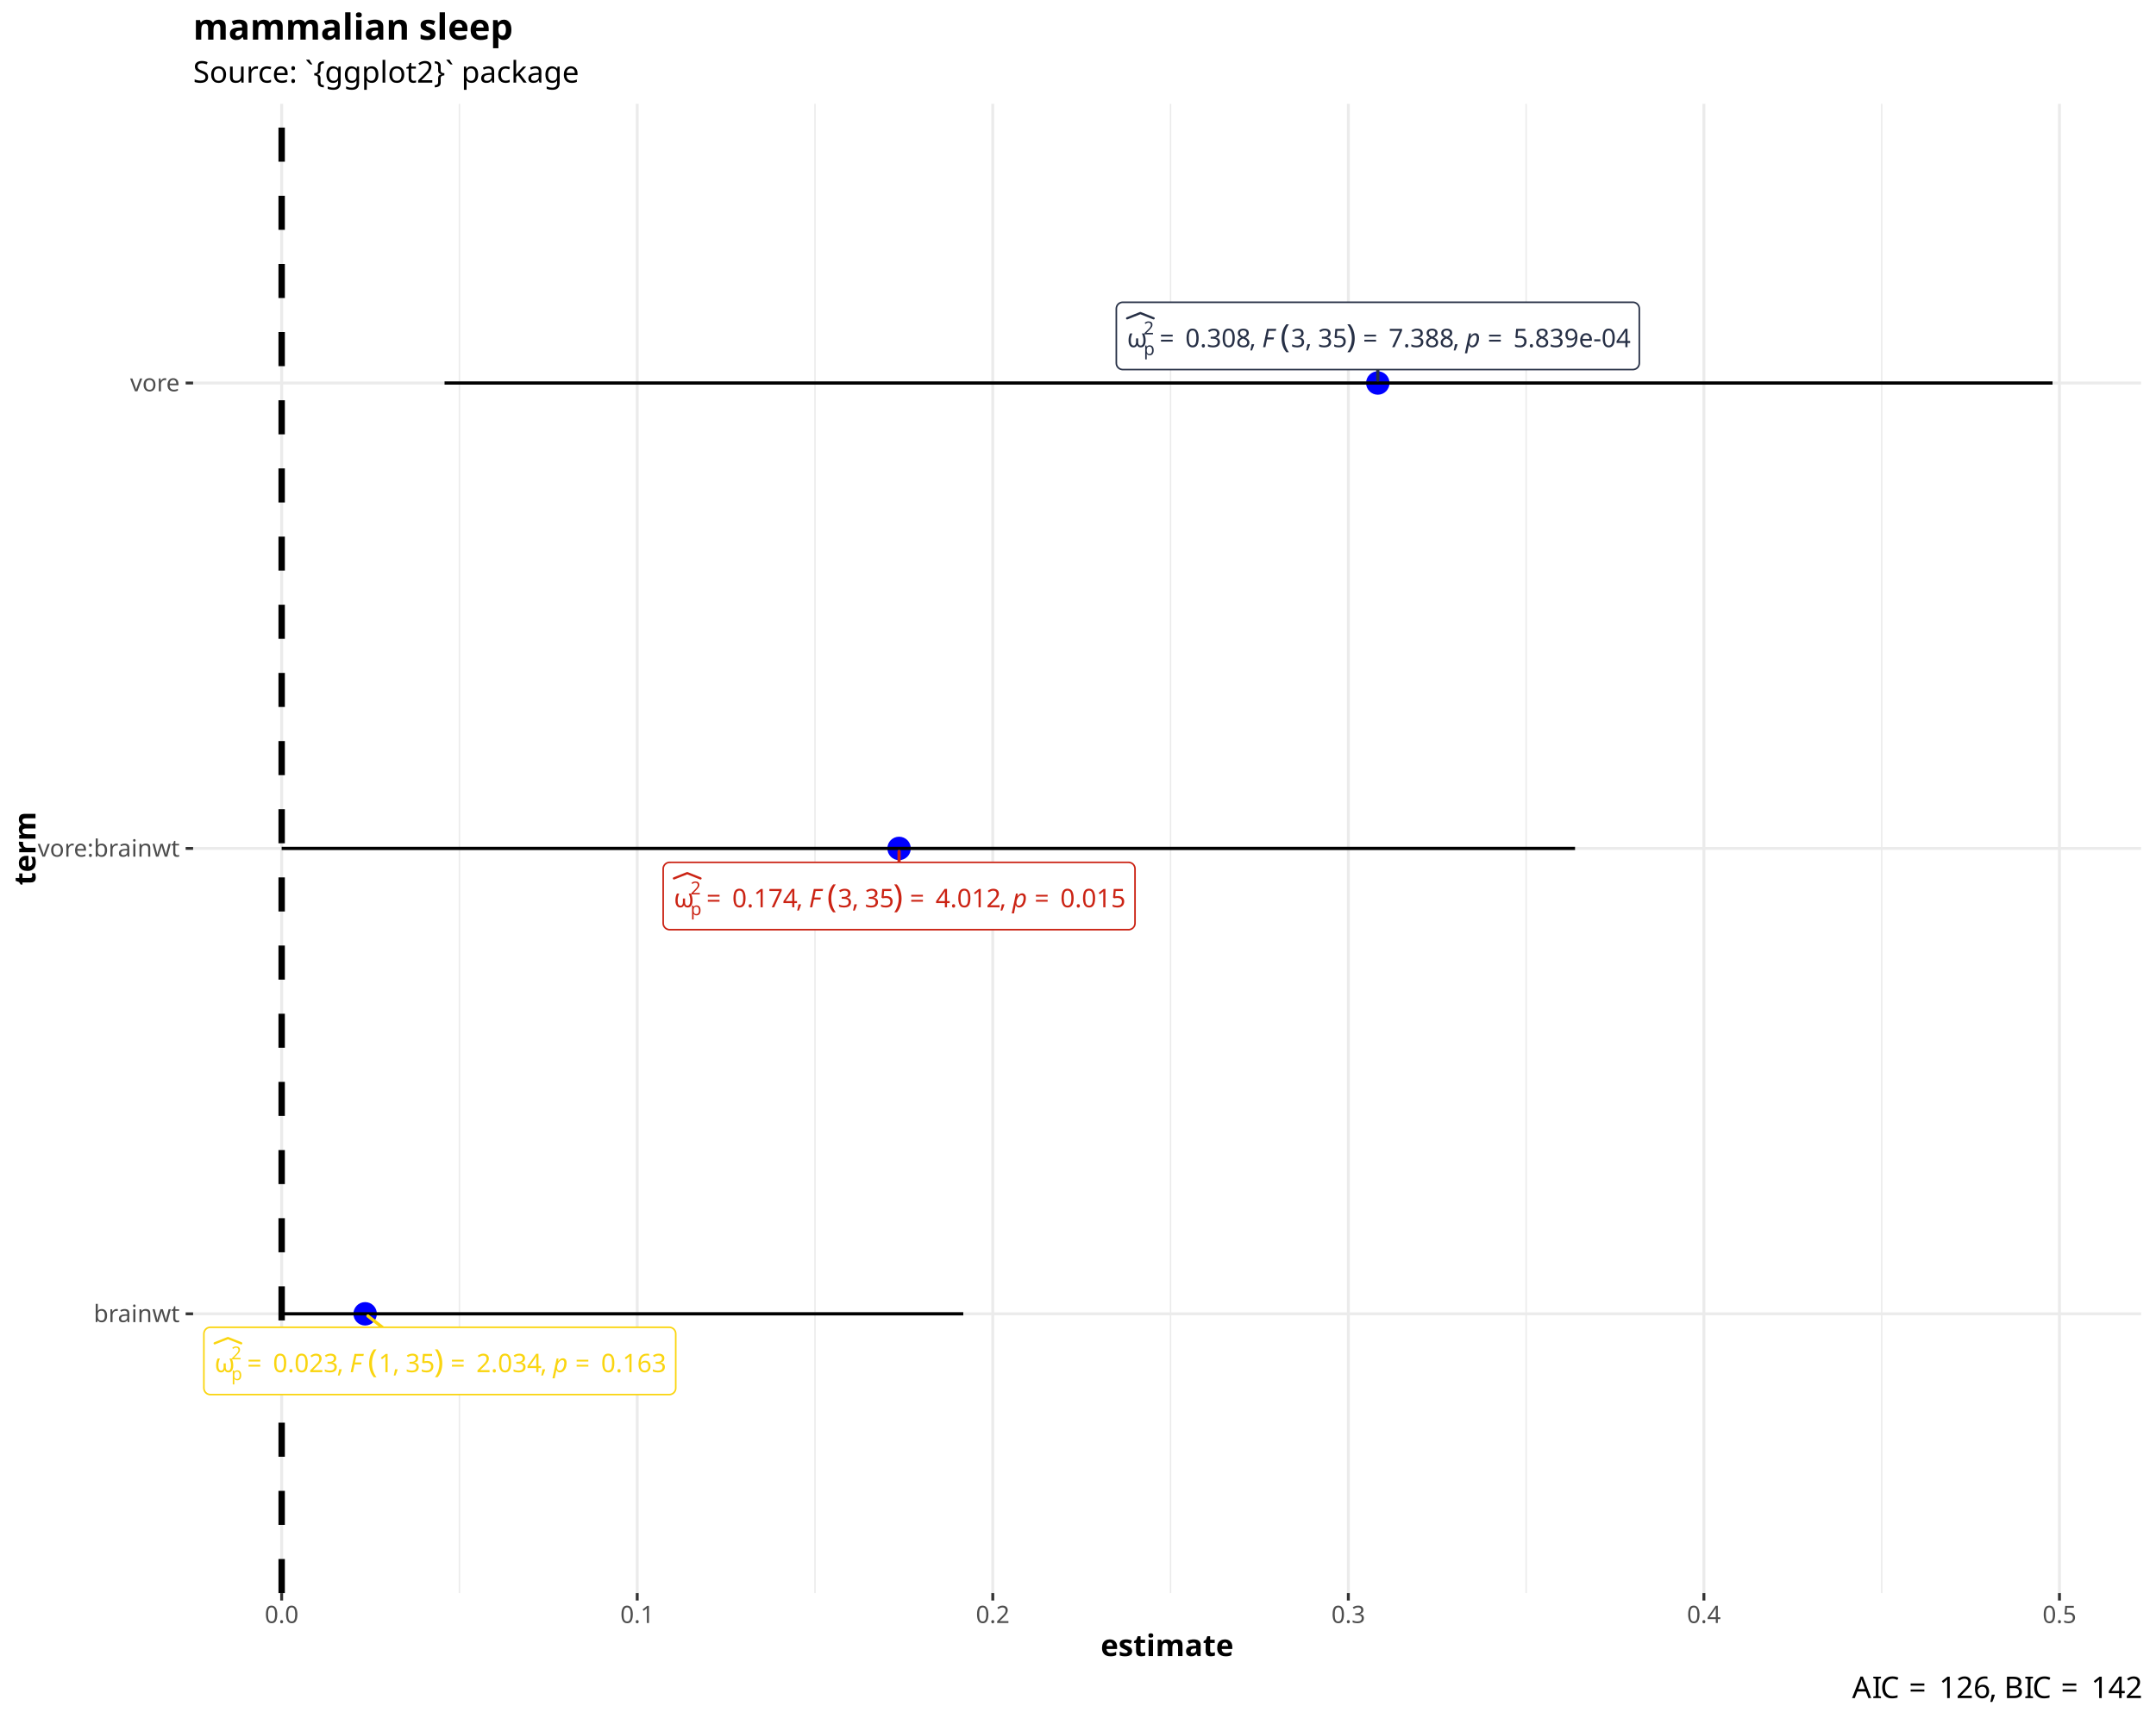
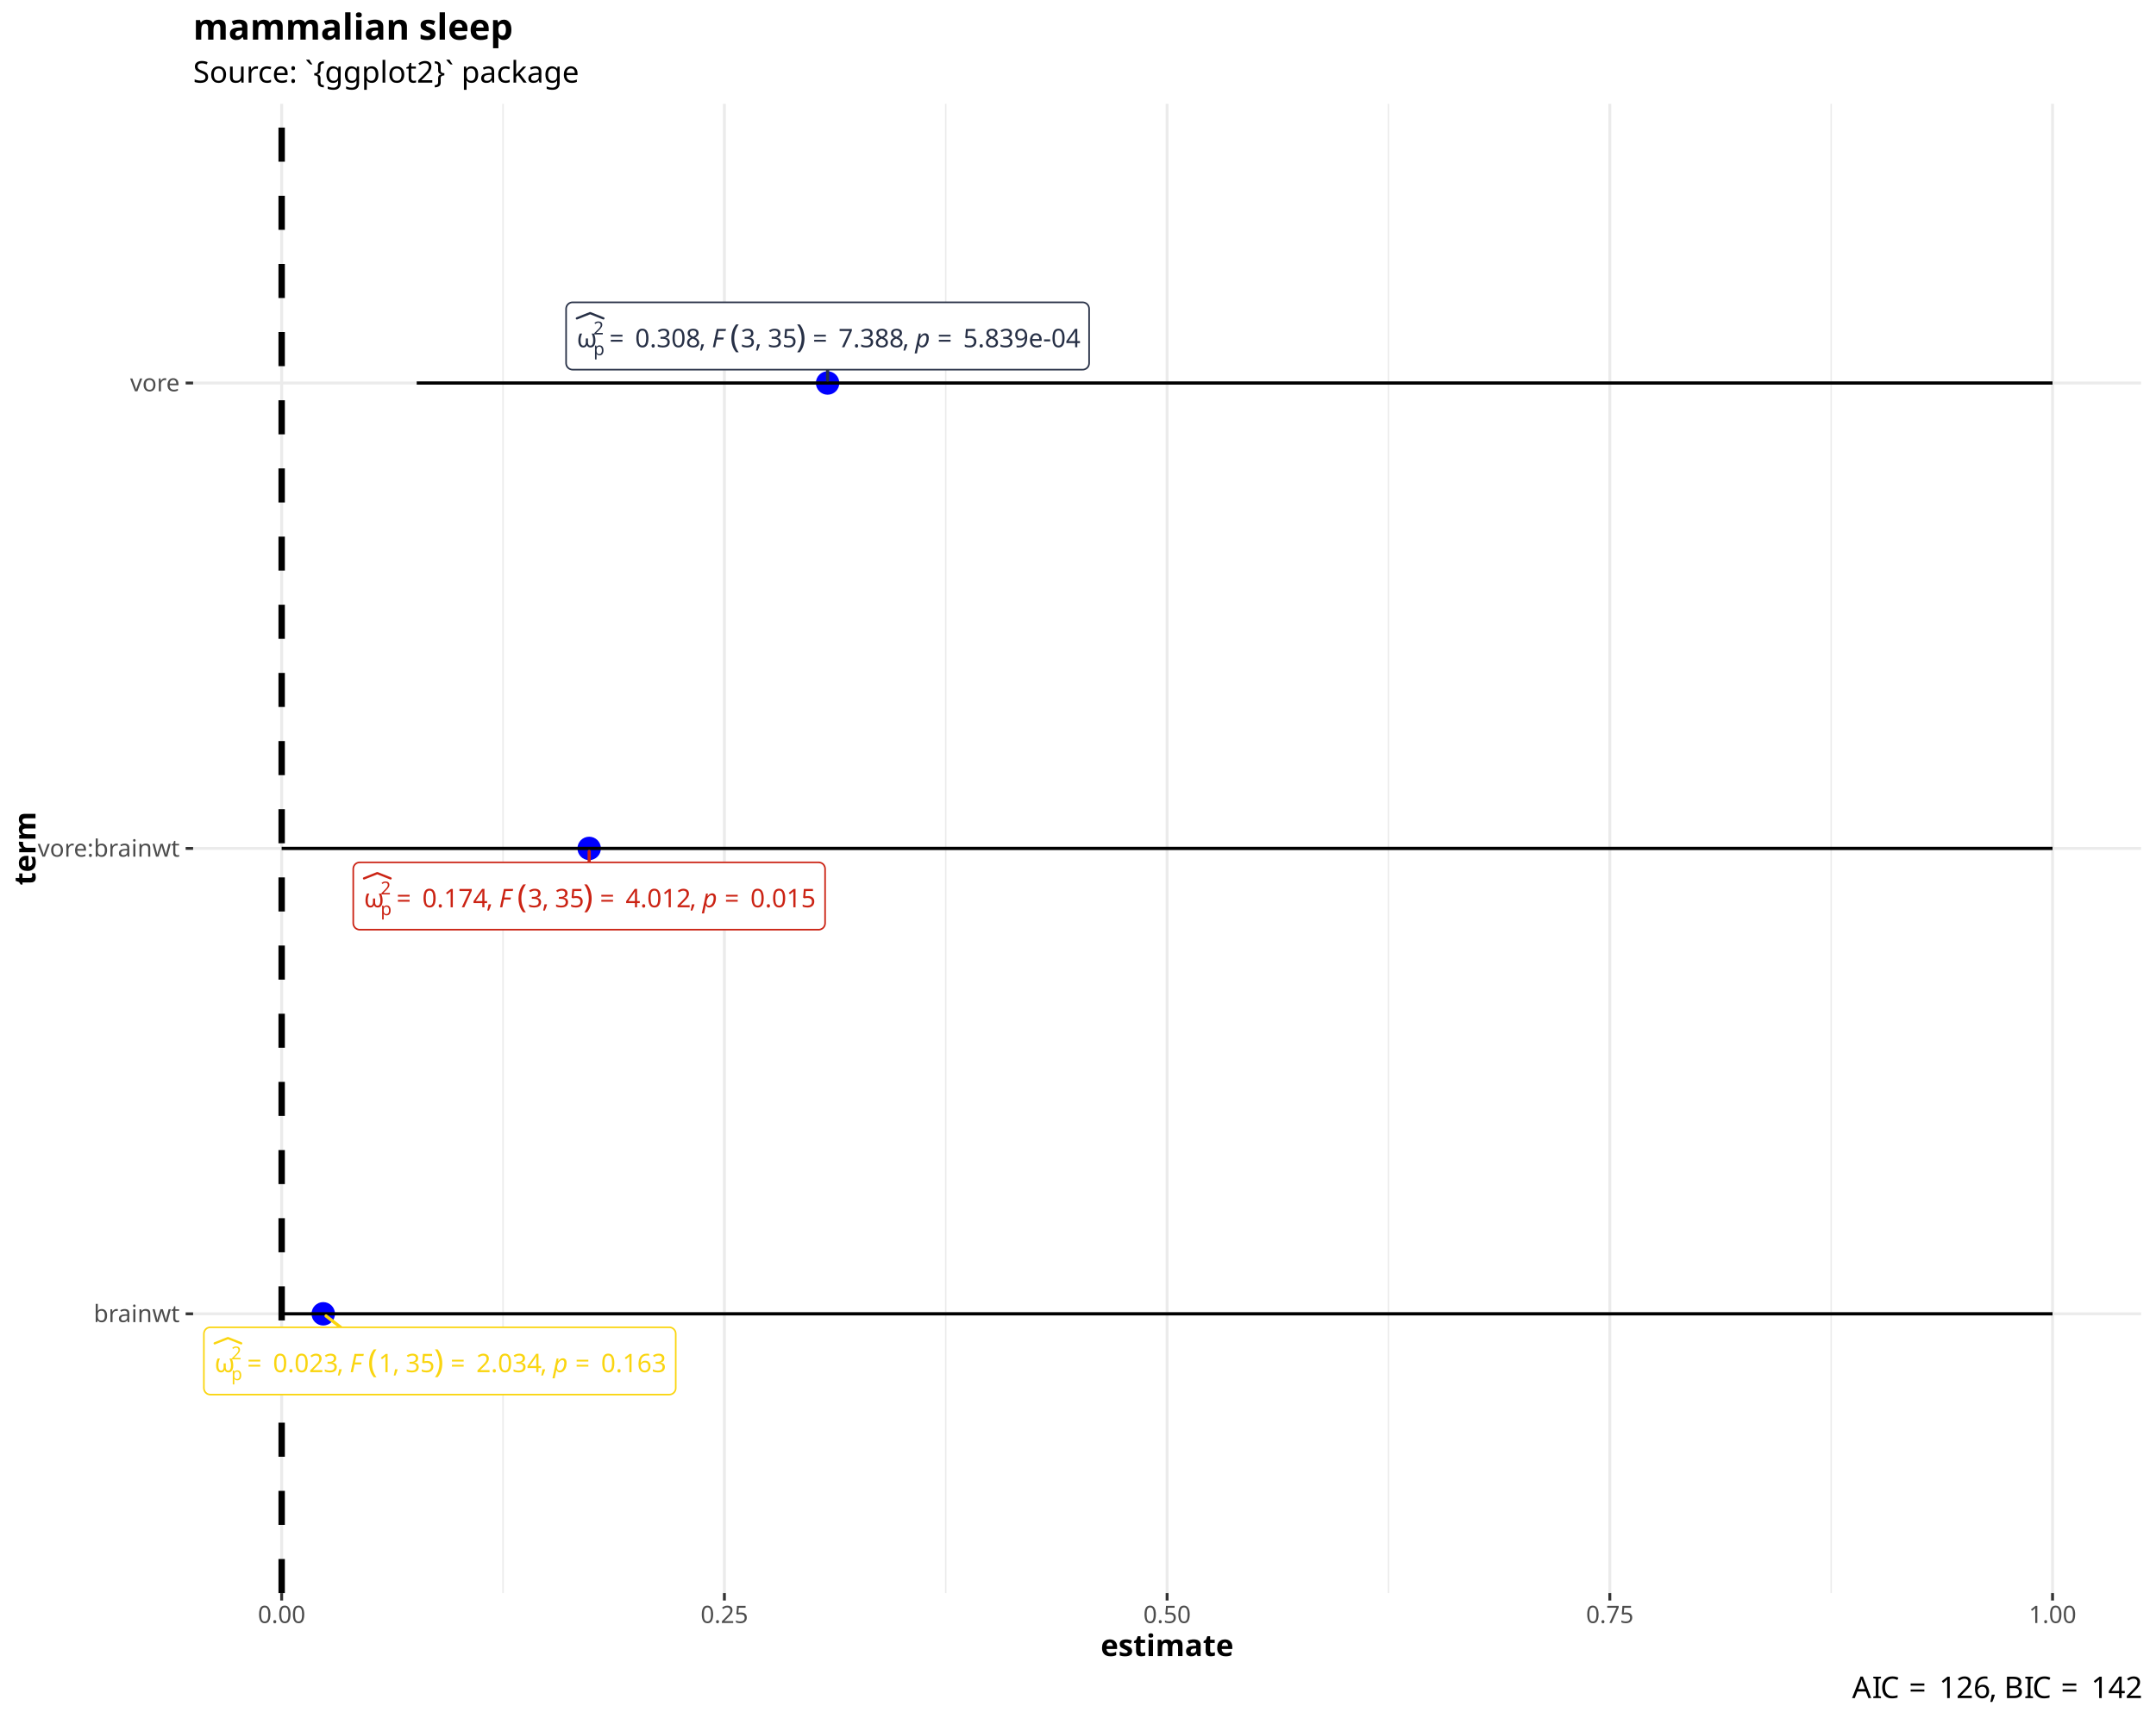
<svg xmlns="http://www.w3.org/2000/svg" class="svglite" data-engine-version="2.0" width="720.00pt" height="576.00pt" viewBox="0 0 720.00 576.00">
  <defs>
    <style type="text/css">
    .svglite line, .svglite polyline, .svglite polygon, .svglite path, .svglite rect, .svglite circle {
      fill: none;
      stroke: #000000;
      stroke-linecap: round;
      stroke-linejoin: round;
      stroke-miterlimit: 10.00;
    }
  </style>
  </defs>
  <rect width="100%" height="100%" style="stroke: none; fill: #FFFFFF;" />
  <defs>
    <clipPath id="cpMC4wMHw3MjAuMDB8MC4wMHw1NzYuMDA=">
      <rect x="0.00" y="0.00" width="720.00" height="576.00" />
    </clipPath>
  </defs>
  <g clip-path="url(#cpMC4wMHw3MjAuMDB8MC4wMHw1NzYuMDA=)">
    <rect x="0.00" y="0.00" width="720.00" height="576.00" style="stroke-width: 0.97; stroke: #FFFFFF; fill: #FFFFFF;" />
  </g>
  <defs>
    <clipPath id="cpNjQuNDl8NzE1LjAyfDM0LjY1fDUzMS45NQ==">
      <rect x="64.49" y="34.65" width="650.53" height="497.30" />
    </clipPath>
  </defs>
  <g clip-path="url(#cpNjQuNDl8NzE1LjAyfDM0LjY1fDUzMS45NQ==)">
    <rect x="64.49" y="34.65" width="650.53" height="497.30" style="stroke-width: 0.97; stroke: none; fill: #FFFFFF;" />
-     <polyline points="153.43,531.95 153.43,34.65 " style="stroke-width: 0.48; stroke: #EBEBEB; stroke-linecap: butt;" />
-     <polyline points="272.17,531.95 272.17,34.65 " style="stroke-width: 0.48; stroke: #EBEBEB; stroke-linecap: butt;" />
-     <polyline points="390.91,531.95 390.91,34.65 " style="stroke-width: 0.48; stroke: #EBEBEB; stroke-linecap: butt;" />
-     <polyline points="509.65,531.95 509.65,34.65 " style="stroke-width: 0.48; stroke: #EBEBEB; stroke-linecap: butt;" />
-     <polyline points="628.39,531.95 628.39,34.65 " style="stroke-width: 0.48; stroke: #EBEBEB; stroke-linecap: butt;" />
+     <polyline points="167.99,531.95 167.99,34.65 " style="stroke-width: 0.48; stroke: #EBEBEB; stroke-linecap: butt;" />
+     <polyline points="315.83,531.95 315.83,34.65 " style="stroke-width: 0.48; stroke: #EBEBEB; stroke-linecap: butt;" />
+     <polyline points="463.68,531.95 463.68,34.65 " style="stroke-width: 0.48; stroke: #EBEBEB; stroke-linecap: butt;" />
+     <polyline points="611.53,531.95 611.53,34.65 " style="stroke-width: 0.48; stroke: #EBEBEB; stroke-linecap: butt;" />
    <polyline points="64.49,438.70 715.02,438.70 " style="stroke-width: 0.97; stroke: #EBEBEB; stroke-linecap: butt;" />
    <polyline points="64.49,283.30 715.02,283.30 " style="stroke-width: 0.97; stroke: #EBEBEB; stroke-linecap: butt;" />
    <polyline points="64.49,127.89 715.02,127.89 " style="stroke-width: 0.97; stroke: #EBEBEB; stroke-linecap: butt;" />
    <polyline points="94.06,531.95 94.06,34.65 " style="stroke-width: 0.97; stroke: #EBEBEB; stroke-linecap: butt;" />
-     <polyline points="212.80,531.95 212.80,34.65 " style="stroke-width: 0.97; stroke: #EBEBEB; stroke-linecap: butt;" />
-     <polyline points="331.54,531.95 331.54,34.65 " style="stroke-width: 0.97; stroke: #EBEBEB; stroke-linecap: butt;" />
-     <polyline points="450.28,531.95 450.28,34.65 " style="stroke-width: 0.97; stroke: #EBEBEB; stroke-linecap: butt;" />
-     <polyline points="569.02,531.95 569.02,34.65 " style="stroke-width: 0.97; stroke: #EBEBEB; stroke-linecap: butt;" />
-     <polyline points="687.76,531.95 687.76,34.65 " style="stroke-width: 0.97; stroke: #EBEBEB; stroke-linecap: butt;" />
-     <circle cx="121.94" cy="438.70" r="3.56" style="stroke-width: 0.71; stroke: #0000FF; fill: #0000FF;" />
-     <circle cx="300.25" cy="283.30" r="3.56" style="stroke-width: 0.71; stroke: #0000FF; fill: #0000FF;" />
-     <circle cx="460.12" cy="127.89" r="3.56" style="stroke-width: 0.71; stroke: #0000FF; fill: #0000FF;" />
-     <polyline points="321.69,438.70 321.69,438.70 " style="stroke-width: 1.07; stroke-linecap: butt;" />
-     <polyline points="321.69,438.70 94.06,438.70 " style="stroke-width: 1.07; stroke-linecap: butt;" />
+     <polyline points="241.91,531.95 241.91,34.65 " style="stroke-width: 0.97; stroke: #EBEBEB; stroke-linecap: butt;" />
+     <polyline points="389.76,531.95 389.76,34.65 " style="stroke-width: 0.97; stroke: #EBEBEB; stroke-linecap: butt;" />
+     <polyline points="537.60,531.95 537.60,34.65 " style="stroke-width: 0.97; stroke: #EBEBEB; stroke-linecap: butt;" />
+     <polyline points="685.45,531.95 685.45,34.65 " style="stroke-width: 0.97; stroke: #EBEBEB; stroke-linecap: butt;" />
+     <circle cx="107.95" cy="438.70" r="3.56" style="stroke-width: 0.71; stroke: #0000FF; fill: #0000FF;" />
+     <circle cx="196.76" cy="283.30" r="3.56" style="stroke-width: 0.71; stroke: #0000FF; fill: #0000FF;" />
+     <circle cx="276.38" cy="127.89" r="3.56" style="stroke-width: 0.71; stroke: #0000FF; fill: #0000FF;" />
+     <polyline points="685.45,438.70 685.45,438.70 " style="stroke-width: 1.07; stroke-linecap: butt;" />
+     <polyline points="685.45,438.70 94.06,438.70 " style="stroke-width: 1.07; stroke-linecap: butt;" />
    <polyline points="94.06,438.70 94.06,438.70 " style="stroke-width: 1.07; stroke-linecap: butt;" />
-     <polyline points="525.99,283.30 525.99,283.30 " style="stroke-width: 1.07; stroke-linecap: butt;" />
-     <polyline points="525.99,283.30 94.06,283.30 " style="stroke-width: 1.07; stroke-linecap: butt;" />
+     <polyline points="685.45,283.30 685.45,283.30 " style="stroke-width: 1.07; stroke-linecap: butt;" />
+     <polyline points="685.45,283.30 94.06,283.30 " style="stroke-width: 1.07; stroke-linecap: butt;" />
    <polyline points="94.06,283.30 94.06,283.30 " style="stroke-width: 1.07; stroke-linecap: butt;" />
    <polyline points="685.45,127.89 685.45,127.89 " style="stroke-width: 1.07; stroke-linecap: butt;" />
-     <polyline points="685.45,127.89 148.46,127.89 " style="stroke-width: 1.07; stroke-linecap: butt;" />
-     <polyline points="148.46,127.89 148.46,127.89 " style="stroke-width: 1.07; stroke-linecap: butt;" />
+     <polyline points="685.45,127.89 139.16,127.89 " style="stroke-width: 1.07; stroke-linecap: butt;" />
+     <polyline points="139.16,127.89 139.16,127.89 " style="stroke-width: 1.07; stroke-linecap: butt;" />
    <line x1="94.06" y1="531.95" x2="94.06" y2="34.65" style="stroke-width: 2.13; stroke-dasharray: 11.38,11.38; stroke-linecap: butt;" />
-     <line x1="127.66" y1="443.19" x2="122.87" y2="439.43" style="stroke-width: 1.07; stroke: #FAD510;" />
-     <line x1="300.25" y1="287.95" x2="300.25" y2="284.31" style="stroke-width: 1.07; stroke: #CB2314;" />
-     <line x1="460.12" y1="123.41" x2="460.12" y2="126.88" style="stroke-width: 1.07; stroke: #273046;" />
-     <polygon points="70.25,465.67 223.50,465.67 223.41,465.67 223.76,465.66 224.10,465.59 224.42,465.46 224.72,465.29 224.99,465.07 225.22,464.81 225.41,464.52 225.55,464.20 225.63,463.86 225.66,463.51 225.66,463.51 225.66,445.35 225.66,445.35 225.63,445.01 225.55,444.67 225.41,444.35 225.22,444.05 224.99,443.79 224.72,443.57 224.42,443.40 224.10,443.28 223.76,443.21 223.50,443.19 70.25,443.19 70.51,443.21 70.17,443.19 69.82,443.24 69.49,443.33 69.17,443.48 68.89,443.68 68.64,443.92 68.43,444.20 68.27,444.51 68.16,444.83 68.10,445.18 68.09,445.35 68.09,463.51 68.10,463.34 68.10,463.69 68.16,464.03 68.27,464.36 68.43,464.67 68.64,464.94 68.89,465.19 69.17,465.38 69.49,465.53 69.82,465.63 70.17,465.67 " style="stroke-width: 0.53; stroke: #FAD510; fill: #FFFFFF;" />
+     <line x1="113.76" y1="443.20" x2="108.88" y2="439.42" style="stroke-width: 1.07; stroke: #FAD510;" />
+     <line x1="196.76" y1="287.95" x2="196.76" y2="284.31" style="stroke-width: 1.07; stroke: #CB2314;" />
+     <line x1="276.38" y1="123.43" x2="276.38" y2="126.88" style="stroke-width: 1.07; stroke: #273046;" />
+     <polygon points="70.25,465.68 223.50,465.68 223.41,465.67 223.76,465.66 224.10,465.59 224.42,465.47 224.72,465.29 224.99,465.07 225.22,464.81 225.41,464.52 225.55,464.20 225.63,463.86 225.66,463.52 225.66,463.52 225.66,445.36 225.66,445.36 225.63,445.01 225.55,444.67 225.41,444.35 225.22,444.06 224.99,443.80 224.72,443.58 224.42,443.40 224.10,443.28 223.76,443.21 223.50,443.20 70.25,443.20 70.51,443.21 70.17,443.20 69.82,443.24 69.49,443.34 69.17,443.48 68.89,443.68 68.64,443.92 68.43,444.20 68.27,444.51 68.16,444.84 68.10,445.18 68.09,445.36 68.09,463.52 68.10,463.34 68.10,463.69 68.16,464.03 68.27,464.36 68.43,464.67 68.64,464.95 68.89,465.19 69.17,465.39 69.49,465.54 69.82,465.63 70.17,465.67 " style="stroke-width: 0.53; stroke: #FAD510; fill: #FFFFFF;" />
    <text x="71.69" y="458.19" style="font-size: 8.54px; fill: #FAD510; font-family: sans;" textLength="5.53px" lengthAdjust="spacingAndGlyphs">ω</text>
-     <text x="77.22" y="460.83" style="font-size: 5.98px; fill: #FAD510; font-family: sans;" textLength="3.32px" lengthAdjust="spacingAndGlyphs">p</text>
-     <text x="77.22" y="453.90" style="font-size: 5.98px; fill: #FAD510; font-family: sans;" textLength="3.32px" lengthAdjust="spacingAndGlyphs">2</text>
-     <polyline points="71.69,448.55 76.12,446.79 80.55,448.55 " style="stroke-width: 0.75; stroke: #FAD510;" />
+     <text x="77.22" y="460.84" style="font-size: 5.98px; fill: #FAD510; font-family: sans;" textLength="3.32px" lengthAdjust="spacingAndGlyphs">p</text>
+     <text x="77.22" y="453.91" style="font-size: 5.98px; fill: #FAD510; font-family: sans;" textLength="3.32px" lengthAdjust="spacingAndGlyphs">2</text>
+     <polyline points="71.69,448.56 76.12,446.80 80.55,448.56 " style="stroke-width: 0.75; stroke: #FAD510;" />
    <text x="82.52" y="458.19" style="font-size: 8.54px; fill: #FAD510; font-family: sans;" textLength="6.63px" lengthAdjust="spacingAndGlyphs">=</text>
    <text x="91.13" y="458.19" style="font-size: 8.54px; fill: #FAD510; font-family: sans;" textLength="21.36px" lengthAdjust="spacingAndGlyphs">0.023</text>
    <text x="112.49" y="458.19" style="font-size: 8.54px; fill: #FAD510; font-family: sans;" textLength="2.14px" lengthAdjust="spacingAndGlyphs">,</text>
    <text x="114.62" y="458.19" style="font-size: 8.54px; fill: #FAD510; font-family: sans;" textLength="2.14px" lengthAdjust="spacingAndGlyphs"> </text>
    <text x="116.76" y="458.19" style="font-size: 8.54px; font-style: italic; fill: #FAD510; font-family: sans;" textLength="5.21px" lengthAdjust="spacingAndGlyphs">F</text>
    <text x="122.85" y="458.19" style="font-size: 10.67px; fill: #FAD510; font-family: sans;" textLength="3.55px" lengthAdjust="spacingAndGlyphs">(</text>
    <text x="126.41" y="458.19" style="font-size: 8.54px; fill: #FAD510; font-family: sans;" textLength="4.75px" lengthAdjust="spacingAndGlyphs">1</text>
    <text x="131.15" y="458.19" style="font-size: 8.54px; fill: #FAD510; font-family: sans;" textLength="2.14px" lengthAdjust="spacingAndGlyphs">,</text>
    <text x="133.29" y="458.19" style="font-size: 8.54px; fill: #FAD510; font-family: sans;" textLength="2.14px" lengthAdjust="spacingAndGlyphs"> </text>
    <text x="135.43" y="458.19" style="font-size: 8.54px; fill: #FAD510; font-family: sans;" textLength="9.50px" lengthAdjust="spacingAndGlyphs">35</text>
    <text x="144.92" y="458.19" style="font-size: 10.67px; fill: #FAD510; font-family: sans;" textLength="3.55px" lengthAdjust="spacingAndGlyphs">)</text>
    <text x="150.44" y="458.19" style="font-size: 8.54px; fill: #FAD510; font-family: sans;" textLength="6.63px" lengthAdjust="spacingAndGlyphs">=</text>
    <text x="159.05" y="458.19" style="font-size: 8.54px; fill: #FAD510; font-family: sans;" textLength="21.36px" lengthAdjust="spacingAndGlyphs">2.034</text>
    <text x="180.41" y="458.19" style="font-size: 8.54px; fill: #FAD510; font-family: sans;" textLength="2.14px" lengthAdjust="spacingAndGlyphs">,</text>
    <text x="182.54" y="458.19" style="font-size: 8.54px; fill: #FAD510; font-family: sans;" textLength="2.14px" lengthAdjust="spacingAndGlyphs"> </text>
    <text x="184.68" y="458.19" style="font-size: 8.54px; font-style: italic; fill: #FAD510; font-family: sans;" textLength="4.75px" lengthAdjust="spacingAndGlyphs">p</text>
    <text x="192.09" y="458.19" style="font-size: 8.54px; fill: #FAD510; font-family: sans;" textLength="6.63px" lengthAdjust="spacingAndGlyphs">=</text>
    <text x="200.70" y="458.19" style="font-size: 8.54px; fill: #FAD510; font-family: sans;" textLength="21.36px" lengthAdjust="spacingAndGlyphs">0.163</text>
-     <polygon points="223.63,310.43 376.88,310.43 376.79,310.43 377.14,310.42 377.48,310.35 377.80,310.22 378.10,310.05 378.37,309.83 378.60,309.57 378.79,309.28 378.93,308.96 379.01,308.62 379.04,308.27 379.04,308.27 379.04,290.11 379.04,290.11 379.01,289.77 378.93,289.43 378.79,289.11 378.60,288.81 378.37,288.55 378.10,288.33 377.80,288.16 377.48,288.04 377.14,287.97 376.88,287.95 223.63,287.95 223.89,287.97 223.54,287.95 223.20,288.00 222.87,288.09 222.55,288.24 222.27,288.44 222.02,288.68 221.81,288.96 221.64,289.27 221.53,289.59 221.48,289.94 221.47,290.11 221.47,308.27 221.48,308.10 221.48,308.45 221.53,308.79 221.64,309.12 221.81,309.43 222.02,309.70 222.27,309.95 222.55,310.14 222.87,310.29 223.20,310.39 223.54,310.43 " style="stroke-width: 0.53; stroke: #CB2314; fill: #FFFFFF;" />
-     <text x="225.07" y="302.95" style="font-size: 8.54px; fill: #CB2314; font-family: sans;" textLength="5.53px" lengthAdjust="spacingAndGlyphs">ω</text>
-     <text x="230.60" y="305.59" style="font-size: 5.98px; fill: #CB2314; font-family: sans;" textLength="3.32px" lengthAdjust="spacingAndGlyphs">p</text>
-     <text x="230.60" y="298.66" style="font-size: 5.98px; fill: #CB2314; font-family: sans;" textLength="3.32px" lengthAdjust="spacingAndGlyphs">2</text>
-     <polyline points="225.07,293.31 229.50,291.55 233.93,293.31 " style="stroke-width: 0.75; stroke: #CB2314;" />
-     <text x="235.90" y="302.95" style="font-size: 8.54px; fill: #CB2314; font-family: sans;" textLength="6.63px" lengthAdjust="spacingAndGlyphs">=</text>
-     <text x="244.51" y="302.95" style="font-size: 8.54px; fill: #CB2314; font-family: sans;" textLength="21.36px" lengthAdjust="spacingAndGlyphs">0.174</text>
-     <text x="265.87" y="302.95" style="font-size: 8.54px; fill: #CB2314; font-family: sans;" textLength="2.14px" lengthAdjust="spacingAndGlyphs">,</text>
-     <text x="268.00" y="302.95" style="font-size: 8.54px; fill: #CB2314; font-family: sans;" textLength="2.14px" lengthAdjust="spacingAndGlyphs"> </text>
-     <text x="270.14" y="302.95" style="font-size: 8.54px; font-style: italic; fill: #CB2314; font-family: sans;" textLength="5.21px" lengthAdjust="spacingAndGlyphs">F</text>
-     <text x="276.23" y="302.95" style="font-size: 10.67px; fill: #CB2314; font-family: sans;" textLength="3.55px" lengthAdjust="spacingAndGlyphs">(</text>
-     <text x="279.79" y="302.95" style="font-size: 8.54px; fill: #CB2314; font-family: sans;" textLength="4.75px" lengthAdjust="spacingAndGlyphs">3</text>
-     <text x="284.53" y="302.95" style="font-size: 8.54px; fill: #CB2314; font-family: sans;" textLength="2.14px" lengthAdjust="spacingAndGlyphs">,</text>
-     <text x="286.67" y="302.95" style="font-size: 8.54px; fill: #CB2314; font-family: sans;" textLength="2.14px" lengthAdjust="spacingAndGlyphs"> </text>
-     <text x="288.81" y="302.95" style="font-size: 8.54px; fill: #CB2314; font-family: sans;" textLength="9.50px" lengthAdjust="spacingAndGlyphs">35</text>
-     <text x="298.30" y="302.95" style="font-size: 10.67px; fill: #CB2314; font-family: sans;" textLength="3.55px" lengthAdjust="spacingAndGlyphs">)</text>
-     <text x="303.82" y="302.95" style="font-size: 8.54px; fill: #CB2314; font-family: sans;" textLength="6.63px" lengthAdjust="spacingAndGlyphs">=</text>
-     <text x="312.43" y="302.95" style="font-size: 8.54px; fill: #CB2314; font-family: sans;" textLength="21.36px" lengthAdjust="spacingAndGlyphs">4.012</text>
-     <text x="333.79" y="302.95" style="font-size: 8.54px; fill: #CB2314; font-family: sans;" textLength="2.14px" lengthAdjust="spacingAndGlyphs">,</text>
-     <text x="335.92" y="302.95" style="font-size: 8.54px; fill: #CB2314; font-family: sans;" textLength="2.14px" lengthAdjust="spacingAndGlyphs"> </text>
-     <text x="338.06" y="302.95" style="font-size: 8.54px; font-style: italic; fill: #CB2314; font-family: sans;" textLength="4.75px" lengthAdjust="spacingAndGlyphs">p</text>
-     <text x="345.47" y="302.95" style="font-size: 8.54px; fill: #CB2314; font-family: sans;" textLength="6.63px" lengthAdjust="spacingAndGlyphs">=</text>
-     <text x="354.08" y="302.95" style="font-size: 8.54px; fill: #CB2314; font-family: sans;" textLength="21.36px" lengthAdjust="spacingAndGlyphs">0.015</text>
-     <polygon points="374.96,123.41 545.29,123.41 545.20,123.41 545.55,123.39 545.89,123.32 546.22,123.20 546.52,123.02 546.79,122.80 547.02,122.54 547.20,122.25 547.34,121.93 547.42,121.59 547.45,121.25 547.45,121.25 547.45,103.09 547.45,103.09 547.42,102.74 547.34,102.40 547.20,102.08 547.02,101.79 546.79,101.53 546.52,101.31 546.22,101.14 545.89,101.01 545.55,100.94 545.29,100.93 374.96,100.93 375.22,100.94 374.87,100.93 374.53,100.97 374.19,101.07 373.88,101.22 373.59,101.41 373.34,101.65 373.13,101.93 372.97,102.24 372.86,102.57 372.81,102.91 372.80,103.09 372.80,121.25 372.81,121.07 372.81,121.42 372.86,121.76 372.97,122.09 373.13,122.40 373.34,122.68 373.59,122.92 373.88,123.12 374.19,123.27 374.53,123.36 374.87,123.41 " style="stroke-width: 0.53; stroke: #273046; fill: #FFFFFF;" />
-     <text x="376.40" y="115.92" style="font-size: 8.54px; fill: #273046; font-family: sans;" textLength="5.53px" lengthAdjust="spacingAndGlyphs">ω</text>
-     <text x="381.93" y="118.57" style="font-size: 5.98px; fill: #273046; font-family: sans;" textLength="3.32px" lengthAdjust="spacingAndGlyphs">p</text>
-     <text x="381.93" y="111.64" style="font-size: 5.98px; fill: #273046; font-family: sans;" textLength="3.32px" lengthAdjust="spacingAndGlyphs">2</text>
-     <polyline points="376.40,106.29 380.83,104.53 385.25,106.29 " style="stroke-width: 0.75; stroke: #273046;" />
-     <text x="387.23" y="115.92" style="font-size: 8.54px; fill: #273046; font-family: sans;" textLength="6.63px" lengthAdjust="spacingAndGlyphs">=</text>
-     <text x="395.83" y="115.92" style="font-size: 8.54px; fill: #273046; font-family: sans;" textLength="21.36px" lengthAdjust="spacingAndGlyphs">0.308</text>
-     <text x="417.20" y="115.92" style="font-size: 8.54px; fill: #273046; font-family: sans;" textLength="2.14px" lengthAdjust="spacingAndGlyphs">,</text>
-     <text x="419.33" y="115.92" style="font-size: 8.54px; fill: #273046; font-family: sans;" textLength="2.14px" lengthAdjust="spacingAndGlyphs"> </text>
-     <text x="421.47" y="115.92" style="font-size: 8.54px; font-style: italic; fill: #273046; font-family: sans;" textLength="5.21px" lengthAdjust="spacingAndGlyphs">F</text>
-     <text x="427.56" y="115.92" style="font-size: 10.67px; fill: #273046; font-family: sans;" textLength="3.55px" lengthAdjust="spacingAndGlyphs">(</text>
-     <text x="431.11" y="115.92" style="font-size: 8.54px; fill: #273046; font-family: sans;" textLength="4.75px" lengthAdjust="spacingAndGlyphs">3</text>
-     <text x="435.86" y="115.92" style="font-size: 8.54px; fill: #273046; font-family: sans;" textLength="2.14px" lengthAdjust="spacingAndGlyphs">,</text>
-     <text x="438.00" y="115.92" style="font-size: 8.54px; fill: #273046; font-family: sans;" textLength="2.14px" lengthAdjust="spacingAndGlyphs"> </text>
-     <text x="440.13" y="115.92" style="font-size: 8.54px; fill: #273046; font-family: sans;" textLength="9.50px" lengthAdjust="spacingAndGlyphs">35</text>
-     <text x="449.63" y="115.92" style="font-size: 10.67px; fill: #273046; font-family: sans;" textLength="3.55px" lengthAdjust="spacingAndGlyphs">)</text>
-     <text x="455.15" y="115.92" style="font-size: 8.54px; fill: #273046; font-family: sans;" textLength="6.63px" lengthAdjust="spacingAndGlyphs">=</text>
-     <text x="463.75" y="115.92" style="font-size: 8.54px; fill: #273046; font-family: sans;" textLength="21.36px" lengthAdjust="spacingAndGlyphs">7.388</text>
-     <text x="485.12" y="115.92" style="font-size: 8.54px; fill: #273046; font-family: sans;" textLength="2.14px" lengthAdjust="spacingAndGlyphs">,</text>
-     <text x="487.25" y="115.92" style="font-size: 8.54px; fill: #273046; font-family: sans;" textLength="2.14px" lengthAdjust="spacingAndGlyphs"> </text>
-     <text x="489.39" y="115.92" style="font-size: 8.54px; font-style: italic; fill: #273046; font-family: sans;" textLength="4.75px" lengthAdjust="spacingAndGlyphs">p</text>
-     <text x="496.80" y="115.92" style="font-size: 8.54px; fill: #273046; font-family: sans;" textLength="6.63px" lengthAdjust="spacingAndGlyphs">=</text>
-     <text x="505.40" y="115.92" style="font-size: 8.54px; fill: #273046; font-family: sans;" textLength="38.45px" lengthAdjust="spacingAndGlyphs">5.839e-04</text>
+     <polygon points="120.13,310.43 273.38,310.43 273.29,310.43 273.64,310.42 273.98,310.35 274.30,310.22 274.61,310.05 274.88,309.83 275.11,309.57 275.29,309.28 275.43,308.96 275.51,308.62 275.54,308.27 275.54,308.27 275.54,290.11 275.54,290.11 275.51,289.77 275.43,289.43 275.29,289.11 275.11,288.81 274.88,288.55 274.61,288.33 274.30,288.16 273.98,288.04 273.64,287.97 273.38,287.95 120.13,287.95 120.39,287.97 120.05,287.95 119.70,288.00 119.37,288.09 119.05,288.24 118.77,288.44 118.52,288.68 118.31,288.96 118.15,289.27 118.04,289.60 117.98,289.94 117.97,290.11 117.97,308.27 117.98,308.10 117.98,308.45 118.04,308.79 118.15,309.12 118.31,309.43 118.52,309.71 118.77,309.95 119.05,310.14 119.37,310.29 119.70,310.39 120.05,310.43 " style="stroke-width: 0.53; stroke: #CB2314; fill: #FFFFFF;" />
+     <text x="121.57" y="302.95" style="font-size: 8.54px; fill: #CB2314; font-family: sans;" textLength="5.53px" lengthAdjust="spacingAndGlyphs">ω</text>
+     <text x="127.10" y="305.59" style="font-size: 5.98px; fill: #CB2314; font-family: sans;" textLength="3.32px" lengthAdjust="spacingAndGlyphs">p</text>
+     <text x="127.10" y="298.66" style="font-size: 5.98px; fill: #CB2314; font-family: sans;" textLength="3.32px" lengthAdjust="spacingAndGlyphs">2</text>
+     <polyline points="121.57,293.31 126.00,291.55 130.43,293.31 " style="stroke-width: 0.75; stroke: #CB2314;" />
+     <text x="132.40" y="302.95" style="font-size: 8.54px; fill: #CB2314; font-family: sans;" textLength="6.63px" lengthAdjust="spacingAndGlyphs">=</text>
+     <text x="141.01" y="302.95" style="font-size: 8.54px; fill: #CB2314; font-family: sans;" textLength="21.36px" lengthAdjust="spacingAndGlyphs">0.174</text>
+     <text x="162.37" y="302.95" style="font-size: 8.54px; fill: #CB2314; font-family: sans;" textLength="2.14px" lengthAdjust="spacingAndGlyphs">,</text>
+     <text x="164.50" y="302.95" style="font-size: 8.54px; fill: #CB2314; font-family: sans;" textLength="2.14px" lengthAdjust="spacingAndGlyphs"> </text>
+     <text x="166.64" y="302.95" style="font-size: 8.54px; font-style: italic; fill: #CB2314; font-family: sans;" textLength="5.21px" lengthAdjust="spacingAndGlyphs">F</text>
+     <text x="172.74" y="302.95" style="font-size: 10.67px; fill: #CB2314; font-family: sans;" textLength="3.55px" lengthAdjust="spacingAndGlyphs">(</text>
+     <text x="176.29" y="302.95" style="font-size: 8.54px; fill: #CB2314; font-family: sans;" textLength="4.75px" lengthAdjust="spacingAndGlyphs">3</text>
+     <text x="181.04" y="302.95" style="font-size: 8.54px; fill: #CB2314; font-family: sans;" textLength="2.14px" lengthAdjust="spacingAndGlyphs">,</text>
+     <text x="183.17" y="302.95" style="font-size: 8.54px; fill: #CB2314; font-family: sans;" textLength="2.14px" lengthAdjust="spacingAndGlyphs"> </text>
+     <text x="185.31" y="302.95" style="font-size: 8.54px; fill: #CB2314; font-family: sans;" textLength="9.50px" lengthAdjust="spacingAndGlyphs">35</text>
+     <text x="194.80" y="302.95" style="font-size: 10.67px; fill: #CB2314; font-family: sans;" textLength="3.55px" lengthAdjust="spacingAndGlyphs">)</text>
+     <text x="200.33" y="302.95" style="font-size: 8.54px; fill: #CB2314; font-family: sans;" textLength="6.63px" lengthAdjust="spacingAndGlyphs">=</text>
+     <text x="208.93" y="302.95" style="font-size: 8.54px; fill: #CB2314; font-family: sans;" textLength="21.36px" lengthAdjust="spacingAndGlyphs">4.012</text>
+     <text x="230.29" y="302.95" style="font-size: 8.54px; fill: #CB2314; font-family: sans;" textLength="2.14px" lengthAdjust="spacingAndGlyphs">,</text>
+     <text x="232.43" y="302.95" style="font-size: 8.54px; fill: #CB2314; font-family: sans;" textLength="2.14px" lengthAdjust="spacingAndGlyphs"> </text>
+     <text x="234.56" y="302.95" style="font-size: 8.54px; font-style: italic; fill: #CB2314; font-family: sans;" textLength="4.75px" lengthAdjust="spacingAndGlyphs">p</text>
+     <text x="241.97" y="302.95" style="font-size: 8.54px; fill: #CB2314; font-family: sans;" textLength="6.63px" lengthAdjust="spacingAndGlyphs">=</text>
+     <text x="250.58" y="302.95" style="font-size: 8.54px; fill: #CB2314; font-family: sans;" textLength="21.36px" lengthAdjust="spacingAndGlyphs">0.015</text>
+     <polygon points="191.21,123.43 361.55,123.43 361.46,123.43 361.81,123.42 362.15,123.35 362.47,123.22 362.77,123.05 363.04,122.83 363.27,122.57 363.46,122.28 363.59,121.96 363.68,121.62 363.71,121.27 363.71,121.27 363.71,103.11 363.71,103.11 363.68,102.76 363.59,102.43 363.46,102.11 363.27,101.81 363.04,101.55 362.77,101.33 362.47,101.16 362.15,101.04 361.81,100.97 361.55,100.95 191.21,100.95 191.48,100.97 191.13,100.95 190.78,100.99 190.45,101.09 190.13,101.24 189.85,101.44 189.60,101.68 189.39,101.96 189.23,102.26 189.12,102.59 189.06,102.94 189.05,103.11 189.05,121.27 189.06,121.10 189.06,121.45 189.12,121.79 189.23,122.12 189.39,122.43 189.60,122.70 189.85,122.94 190.13,123.14 190.45,123.29 190.78,123.39 191.13,123.43 " style="stroke-width: 0.53; stroke: #273046; fill: #FFFFFF;" />
+     <text x="192.65" y="115.95" style="font-size: 8.54px; fill: #273046; font-family: sans;" textLength="5.53px" lengthAdjust="spacingAndGlyphs">ω</text>
+     <text x="198.19" y="118.59" style="font-size: 5.98px; fill: #273046; font-family: sans;" textLength="3.32px" lengthAdjust="spacingAndGlyphs">p</text>
+     <text x="198.19" y="111.66" style="font-size: 5.98px; fill: #273046; font-family: sans;" textLength="3.32px" lengthAdjust="spacingAndGlyphs">2</text>
+     <polyline points="192.65,106.31 197.08,104.55 201.51,106.31 " style="stroke-width: 0.75; stroke: #273046;" />
+     <text x="203.49" y="115.95" style="font-size: 8.54px; fill: #273046; font-family: sans;" textLength="6.63px" lengthAdjust="spacingAndGlyphs">=</text>
+     <text x="212.09" y="115.95" style="font-size: 8.54px; fill: #273046; font-family: sans;" textLength="21.36px" lengthAdjust="spacingAndGlyphs">0.308</text>
+     <text x="233.45" y="115.95" style="font-size: 8.54px; fill: #273046; font-family: sans;" textLength="2.14px" lengthAdjust="spacingAndGlyphs">,</text>
+     <text x="235.59" y="115.95" style="font-size: 8.54px; fill: #273046; font-family: sans;" textLength="2.14px" lengthAdjust="spacingAndGlyphs"> </text>
+     <text x="237.72" y="115.95" style="font-size: 8.54px; font-style: italic; fill: #273046; font-family: sans;" textLength="5.21px" lengthAdjust="spacingAndGlyphs">F</text>
+     <text x="243.82" y="115.95" style="font-size: 10.67px; fill: #273046; font-family: sans;" textLength="3.55px" lengthAdjust="spacingAndGlyphs">(</text>
+     <text x="247.37" y="115.95" style="font-size: 8.54px; fill: #273046; font-family: sans;" textLength="4.75px" lengthAdjust="spacingAndGlyphs">3</text>
+     <text x="252.12" y="115.95" style="font-size: 8.54px; fill: #273046; font-family: sans;" textLength="2.14px" lengthAdjust="spacingAndGlyphs">,</text>
+     <text x="254.25" y="115.95" style="font-size: 8.54px; fill: #273046; font-family: sans;" textLength="2.14px" lengthAdjust="spacingAndGlyphs"> </text>
+     <text x="256.39" y="115.95" style="font-size: 8.54px; fill: #273046; font-family: sans;" textLength="9.50px" lengthAdjust="spacingAndGlyphs">35</text>
+     <text x="265.88" y="115.95" style="font-size: 10.67px; fill: #273046; font-family: sans;" textLength="3.55px" lengthAdjust="spacingAndGlyphs">)</text>
+     <text x="271.41" y="115.95" style="font-size: 8.54px; fill: #273046; font-family: sans;" textLength="6.63px" lengthAdjust="spacingAndGlyphs">=</text>
+     <text x="280.01" y="115.95" style="font-size: 8.54px; fill: #273046; font-family: sans;" textLength="21.36px" lengthAdjust="spacingAndGlyphs">7.388</text>
+     <text x="301.37" y="115.95" style="font-size: 8.54px; fill: #273046; font-family: sans;" textLength="2.14px" lengthAdjust="spacingAndGlyphs">,</text>
+     <text x="303.51" y="115.95" style="font-size: 8.54px; fill: #273046; font-family: sans;" textLength="2.14px" lengthAdjust="spacingAndGlyphs"> </text>
+     <text x="305.64" y="115.95" style="font-size: 8.54px; font-style: italic; fill: #273046; font-family: sans;" textLength="4.75px" lengthAdjust="spacingAndGlyphs">p</text>
+     <text x="313.05" y="115.95" style="font-size: 8.54px; fill: #273046; font-family: sans;" textLength="6.63px" lengthAdjust="spacingAndGlyphs">=</text>
+     <text x="321.66" y="115.95" style="font-size: 8.54px; fill: #273046; font-family: sans;" textLength="38.45px" lengthAdjust="spacingAndGlyphs">5.839e-04</text>
  </g>
  <g clip-path="url(#cpMC4wMHw3MjAuMDB8MC4wMHw1NzYuMDA=)">
    <text x="60.01" y="441.46" text-anchor="end" style="font-size: 8.00px; fill: #4D4D4D; font-family: sans;" textLength="25.79px" lengthAdjust="spacingAndGlyphs">brainwt</text>
    <text x="60.01" y="286.05" text-anchor="end" style="font-size: 8.00px; fill: #4D4D4D; font-family: sans;" textLength="43.58px" lengthAdjust="spacingAndGlyphs">vore:brainwt</text>
    <text x="60.01" y="130.65" text-anchor="end" style="font-size: 8.00px; fill: #4D4D4D; font-family: sans;" textLength="15.57px" lengthAdjust="spacingAndGlyphs">vore</text>
    <polyline points="62.00,438.70 64.49,438.70 " style="stroke-width: 0.97; stroke: #333333; stroke-linecap: butt;" />
    <polyline points="62.00,283.30 64.49,283.30 " style="stroke-width: 0.97; stroke: #333333; stroke-linecap: butt;" />
    <polyline points="62.00,127.89 64.49,127.89 " style="stroke-width: 0.97; stroke: #333333; stroke-linecap: butt;" />
    <polyline points="94.06,534.44 94.06,531.95 " style="stroke-width: 0.97; stroke: #333333; stroke-linecap: butt;" />
-     <polyline points="212.80,534.44 212.80,531.95 " style="stroke-width: 0.97; stroke: #333333; stroke-linecap: butt;" />
-     <polyline points="331.54,534.44 331.54,531.95 " style="stroke-width: 0.97; stroke: #333333; stroke-linecap: butt;" />
-     <polyline points="450.28,534.44 450.28,531.95 " style="stroke-width: 0.97; stroke: #333333; stroke-linecap: butt;" />
-     <polyline points="569.02,534.44 569.02,531.95 " style="stroke-width: 0.97; stroke: #333333; stroke-linecap: butt;" />
-     <polyline points="687.76,534.44 687.76,531.95 " style="stroke-width: 0.97; stroke: #333333; stroke-linecap: butt;" />
-     <text x="94.06" y="541.94" text-anchor="middle" style="font-size: 8.00px; fill: #4D4D4D; font-family: sans;" textLength="11.12px" lengthAdjust="spacingAndGlyphs">0.0</text>
-     <text x="212.80" y="541.94" text-anchor="middle" style="font-size: 8.00px; fill: #4D4D4D; font-family: sans;" textLength="11.12px" lengthAdjust="spacingAndGlyphs">0.1</text>
-     <text x="331.54" y="541.94" text-anchor="middle" style="font-size: 8.00px; fill: #4D4D4D; font-family: sans;" textLength="11.12px" lengthAdjust="spacingAndGlyphs">0.2</text>
-     <text x="450.28" y="541.94" text-anchor="middle" style="font-size: 8.00px; fill: #4D4D4D; font-family: sans;" textLength="11.12px" lengthAdjust="spacingAndGlyphs">0.3</text>
-     <text x="569.02" y="541.94" text-anchor="middle" style="font-size: 8.00px; fill: #4D4D4D; font-family: sans;" textLength="11.12px" lengthAdjust="spacingAndGlyphs">0.4</text>
-     <text x="687.76" y="541.94" text-anchor="middle" style="font-size: 8.00px; fill: #4D4D4D; font-family: sans;" textLength="11.12px" lengthAdjust="spacingAndGlyphs">0.5</text>
+     <polyline points="241.91,534.44 241.91,531.95 " style="stroke-width: 0.97; stroke: #333333; stroke-linecap: butt;" />
+     <polyline points="389.76,534.44 389.76,531.95 " style="stroke-width: 0.97; stroke: #333333; stroke-linecap: butt;" />
+     <polyline points="537.60,534.44 537.60,531.95 " style="stroke-width: 0.97; stroke: #333333; stroke-linecap: butt;" />
+     <polyline points="685.45,534.44 685.45,531.95 " style="stroke-width: 0.97; stroke: #333333; stroke-linecap: butt;" />
+     <text x="94.06" y="541.94" text-anchor="middle" style="font-size: 8.00px; fill: #4D4D4D; font-family: sans;" textLength="15.57px" lengthAdjust="spacingAndGlyphs">0.00</text>
+     <text x="241.91" y="541.94" text-anchor="middle" style="font-size: 8.00px; fill: #4D4D4D; font-family: sans;" textLength="15.57px" lengthAdjust="spacingAndGlyphs">0.25</text>
+     <text x="389.76" y="541.94" text-anchor="middle" style="font-size: 8.00px; fill: #4D4D4D; font-family: sans;" textLength="15.57px" lengthAdjust="spacingAndGlyphs">0.50</text>
+     <text x="537.60" y="541.94" text-anchor="middle" style="font-size: 8.00px; fill: #4D4D4D; font-family: sans;" textLength="15.57px" lengthAdjust="spacingAndGlyphs">0.75</text>
+     <text x="685.45" y="541.94" text-anchor="middle" style="font-size: 8.00px; fill: #4D4D4D; font-family: sans;" textLength="15.57px" lengthAdjust="spacingAndGlyphs">1.00</text>
    <text x="389.76" y="552.97" text-anchor="middle" style="font-size: 10.00px; font-weight: bold; font-family: sans;" textLength="37.80px" lengthAdjust="spacingAndGlyphs">estimate</text>
    <text transform="translate(11.86,283.30) rotate(-90)" text-anchor="middle" style="font-size: 10.00px; font-weight: bold; font-family: sans;" textLength="20.00px" lengthAdjust="spacingAndGlyphs">term</text>
    <text x="64.49" y="27.59" style="font-size: 10.00px; font-family: sans;" textLength="124.00px" lengthAdjust="spacingAndGlyphs">Source: `{ggplot2}` package</text>
    <text x="64.49" y="13.24" style="font-size: 12.00px; font-weight: bold; font-family: sans;" textLength="94.05px" lengthAdjust="spacingAndGlyphs">mammalian sleep</text>
    <text x="618.51" y="567.01" style="font-size: 10.00px; font-family: sans;" textLength="6.67px" lengthAdjust="spacingAndGlyphs">A</text>
    <text x="625.18" y="567.01" style="font-size: 10.00px; font-family: sans;" textLength="2.78px" lengthAdjust="spacingAndGlyphs">I</text>
    <text x="627.96" y="567.01" style="font-size: 10.00px; font-family: sans;" textLength="7.22px" lengthAdjust="spacingAndGlyphs">C</text>
    <text x="637.50" y="567.01" style="font-size: 10.00px; font-family: sans;" textLength="7.76px" lengthAdjust="spacingAndGlyphs">=</text>
    <text x="647.57" y="567.01" style="font-size: 10.00px; font-family: sans;" textLength="16.69px" lengthAdjust="spacingAndGlyphs">126</text>
    <text x="664.26" y="567.01" style="font-size: 10.00px; font-family: sans;" textLength="2.50px" lengthAdjust="spacingAndGlyphs">,</text>
    <text x="666.76" y="567.01" style="font-size: 10.00px; font-family: sans;" textLength="2.50px" lengthAdjust="spacingAndGlyphs"> </text>
    <text x="669.26" y="567.01" style="font-size: 10.00px; font-family: sans;" textLength="6.67px" lengthAdjust="spacingAndGlyphs">B</text>
    <text x="675.94" y="567.01" style="font-size: 10.00px; font-family: sans;" textLength="2.78px" lengthAdjust="spacingAndGlyphs">I</text>
    <text x="678.71" y="567.01" style="font-size: 10.00px; font-family: sans;" textLength="7.22px" lengthAdjust="spacingAndGlyphs">C</text>
    <text x="688.25" y="567.01" style="font-size: 10.00px; font-family: sans;" textLength="7.76px" lengthAdjust="spacingAndGlyphs">=</text>
    <text x="698.33" y="567.01" style="font-size: 10.00px; font-family: sans;" textLength="16.69px" lengthAdjust="spacingAndGlyphs">142</text>
  </g>
</svg>
